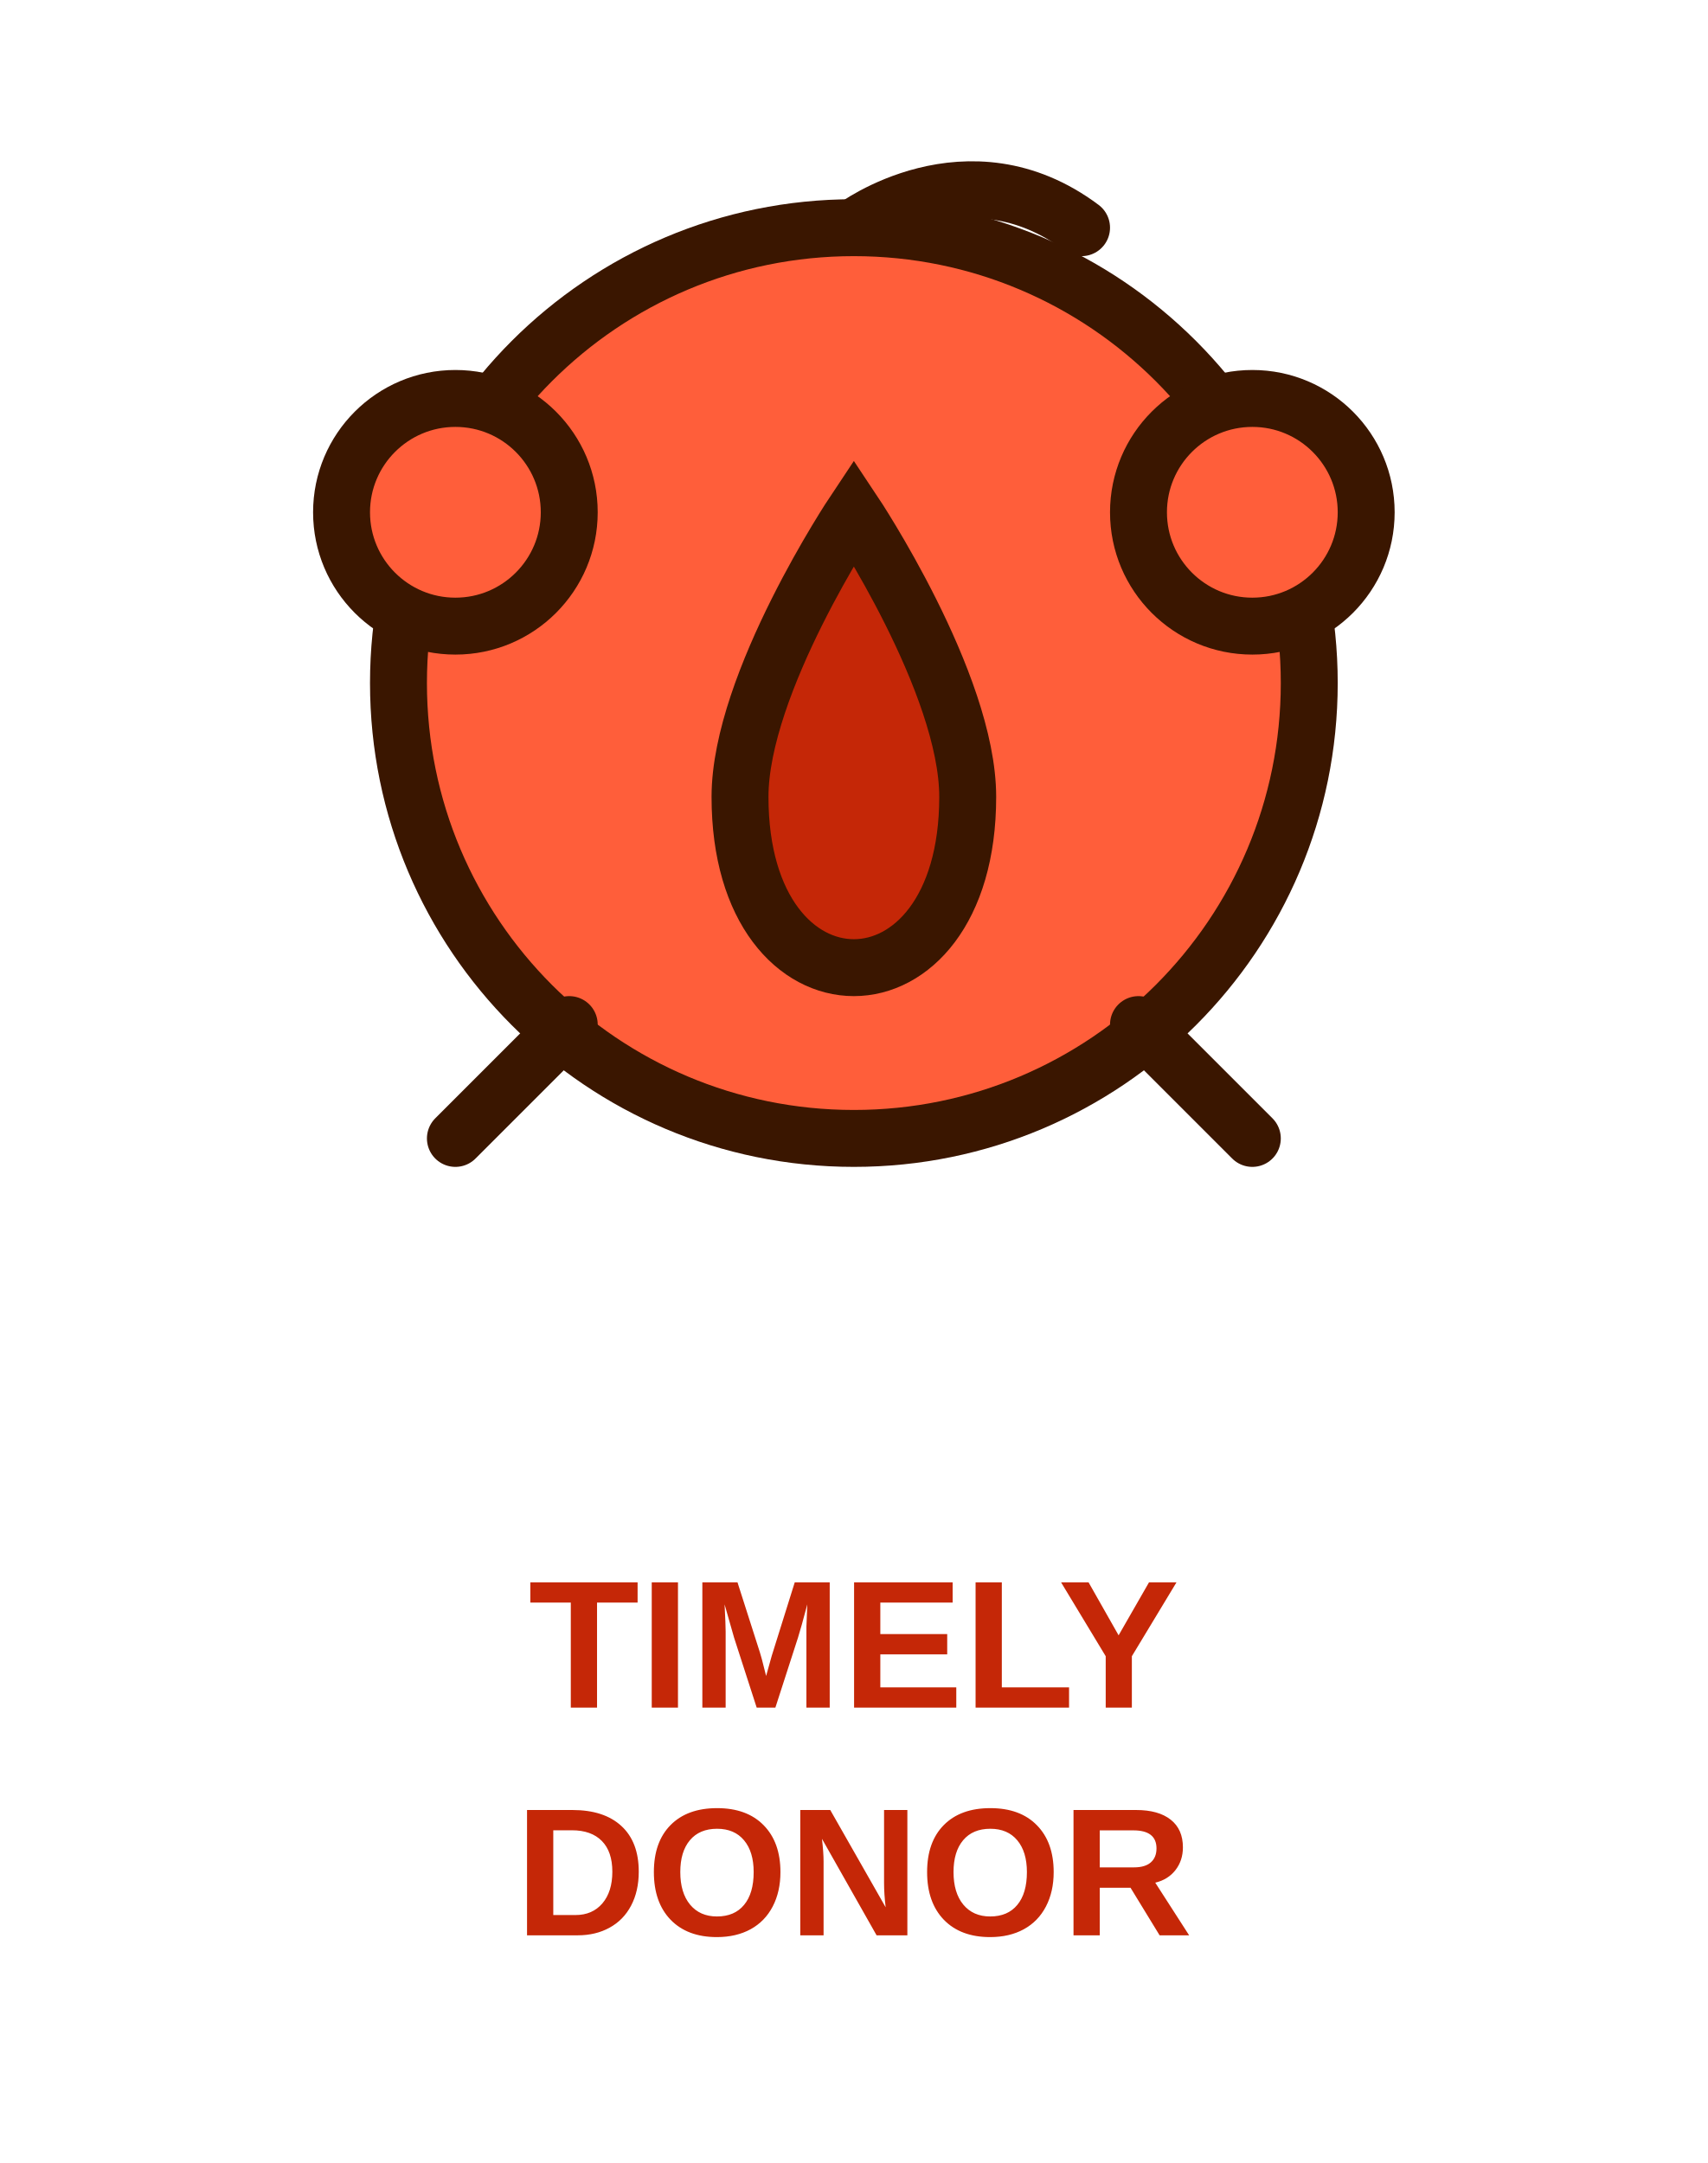
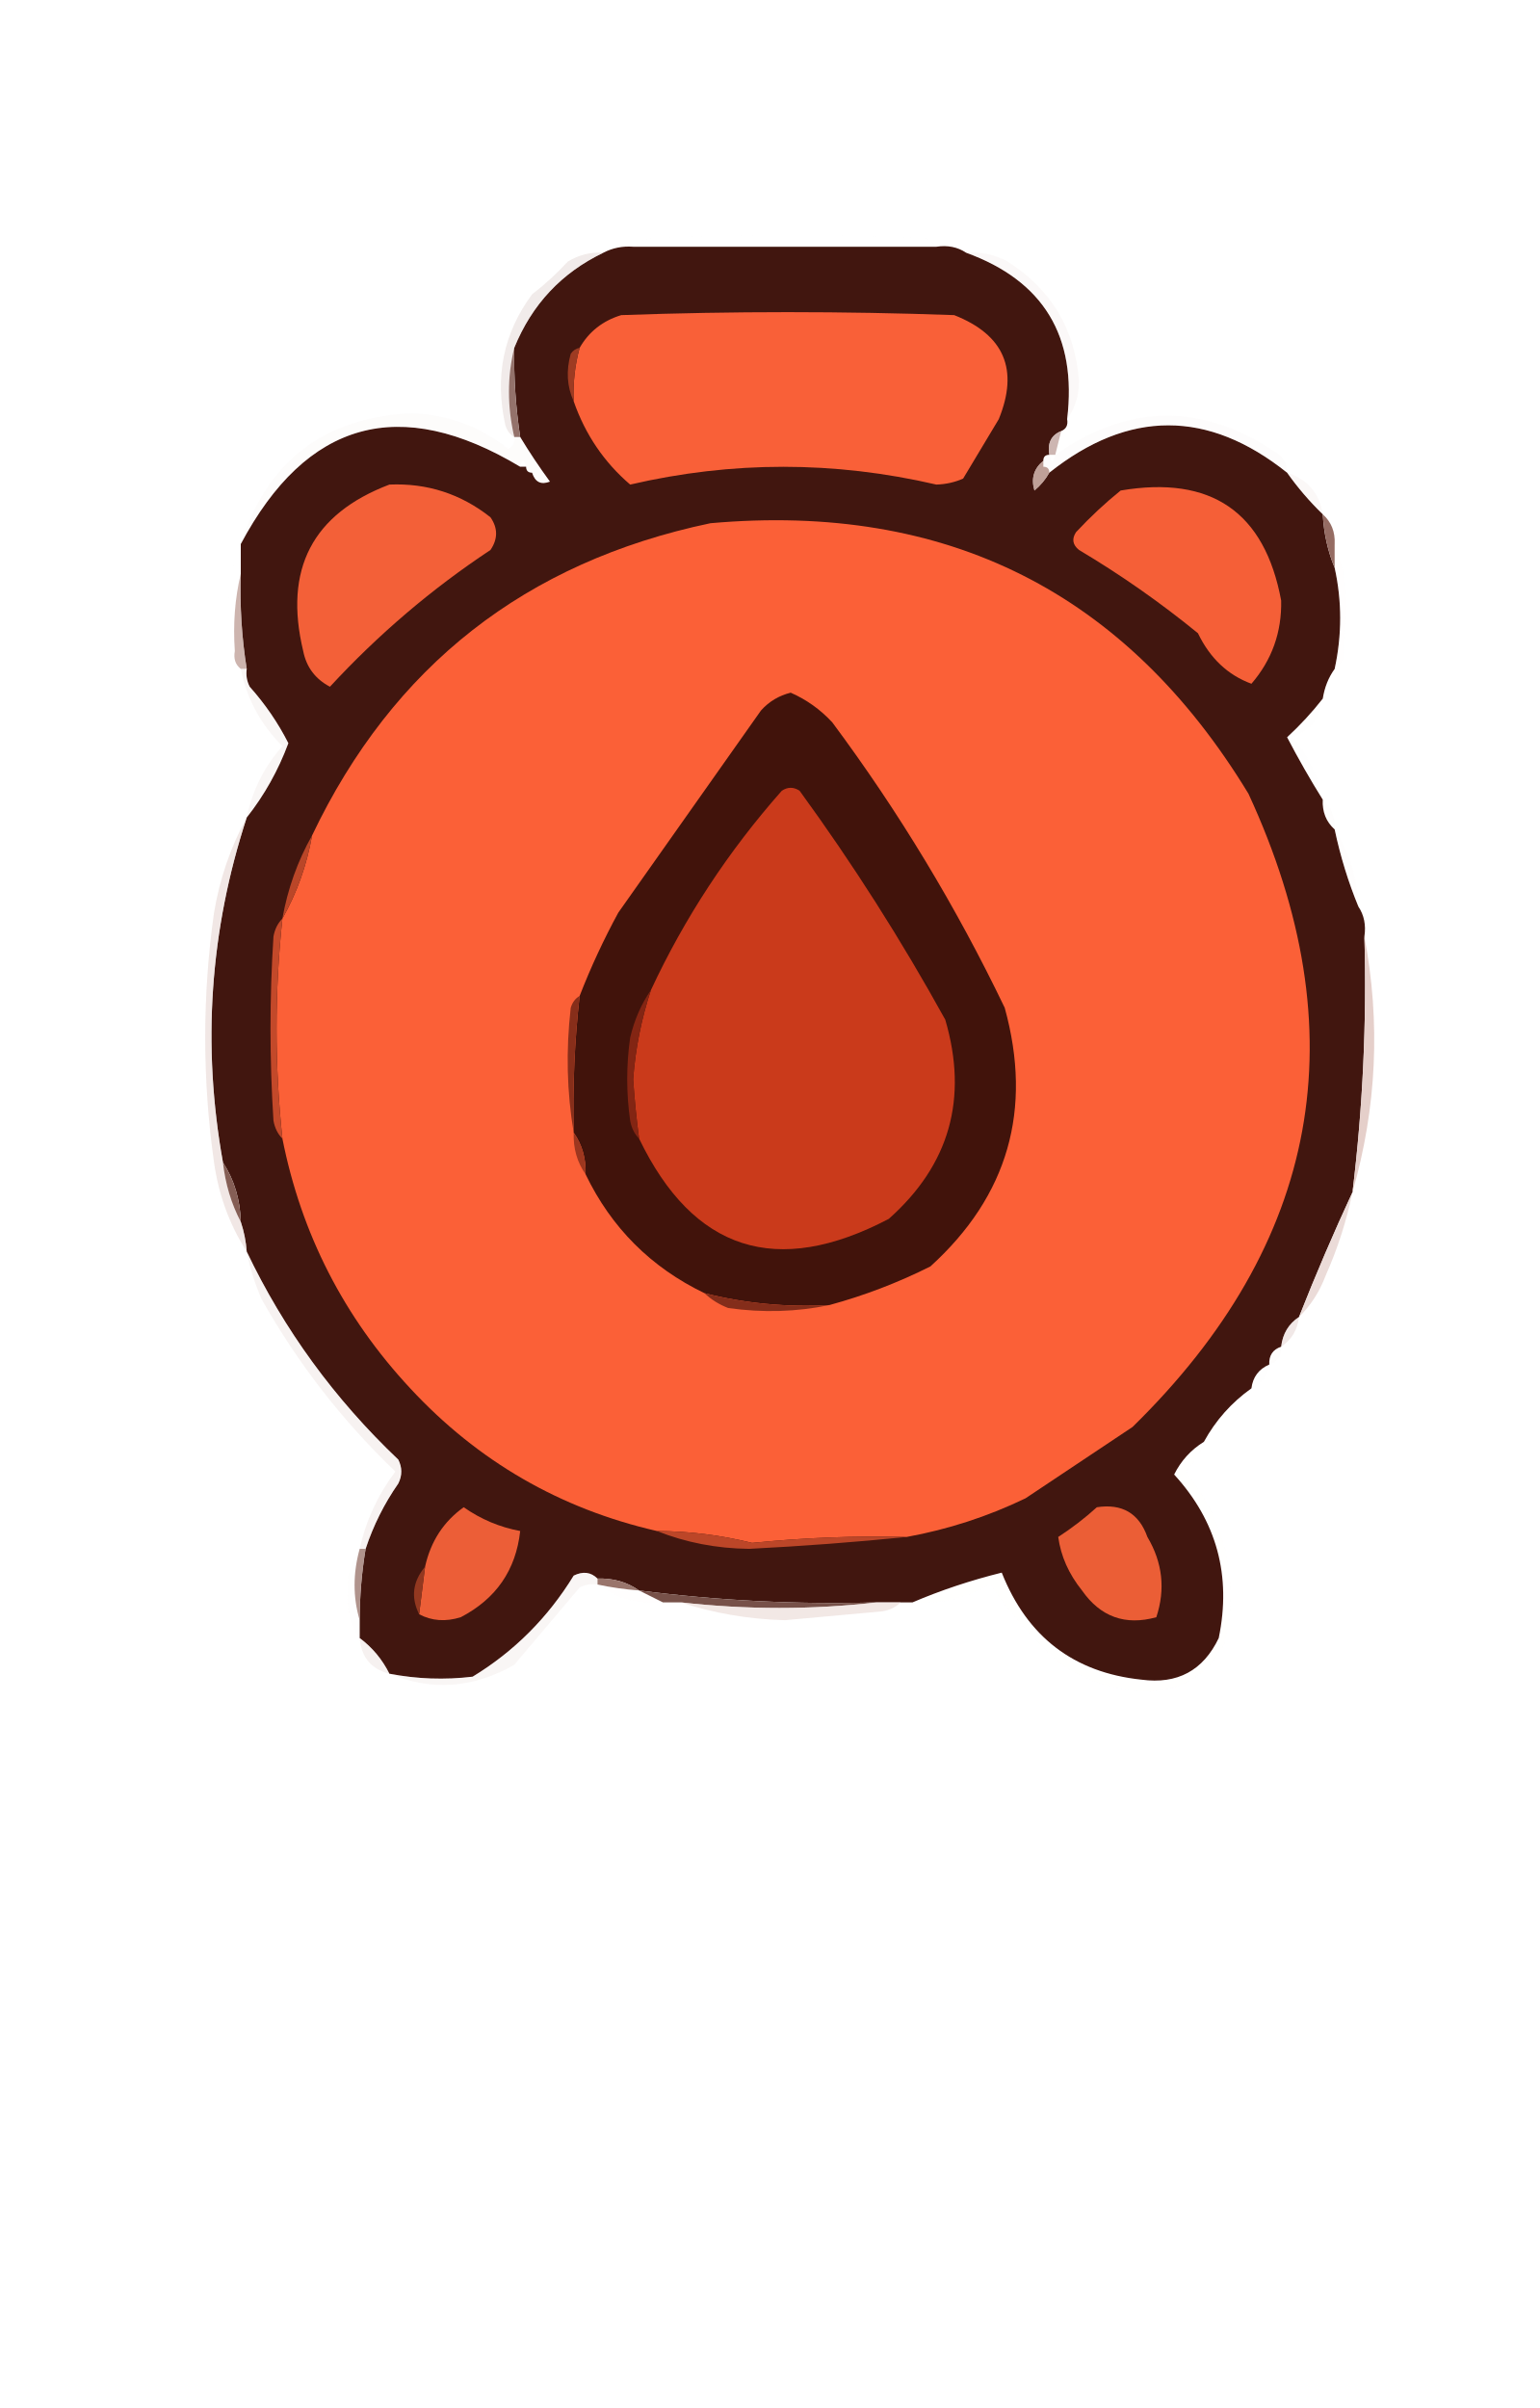
- <svg xmlns="http://www.w3.org/2000/svg" viewBox="0 0 300 380">
-   <circle cx="150" cy="120" r="80" fill="#FF5E3A" stroke="#3A1600" stroke-width="10" />
-   <path d="M150 40 C150 40, 170 25, 190 40" stroke="#3A1600" stroke-width="10" stroke-linecap="round" fill="none" />
-   <path d="M100 180 L80 200" stroke="#3A1600" stroke-width="10" stroke-linecap="round" />
-   <path d="M200 180 L220 200" stroke="#3A1600" stroke-width="10" stroke-linecap="round" />
-   <circle cx="80" cy="90" r="20" fill="#FF5E3A" stroke="#3A1600" stroke-width="10" />
-   <circle cx="220" cy="90" r="20" fill="#FF5E3A" stroke="#3A1600" stroke-width="10" />
-   <path d="M150 90 C150 90, 170 120, 170 140 C170 160, 160 170, 150 170 C140 170, 130 160, 130 140 C130 120, 150 90, 150 90 Z" fill="#C52707" stroke="#3A1600" stroke-width="10" />
-   <text x="150" y="300" font-family="Arial, sans-serif" font-size="32" font-weight="bold" fill="#C52707" text-anchor="middle">TIMELY</text>
-   <text x="150" y="340" font-family="Arial, sans-serif" font-size="32" font-weight="bold" fill="#C52707" text-anchor="middle">DONOR</text>
+ <svg xmlns="http://www.w3.org/2000/svg" version="1.1" width="259px" height="405px" style="shape-rendering:geometricPrecision; text-rendering:geometricPrecision; image-rendering:optimizeQuality; fill-rule:evenodd; clip-rule:evenodd">
+   <g>
+     <path style="opacity:0.296" fill="#fefefe" d="M 157.5,41.5 C 140.5,41.5 123.5,41.5 106.5,41.5C 107.263,40.732 108.263,40.232 109.5,40C 124.833,39.333 140.167,39.333 155.5,40C 156.416,40.278 157.082,40.778 157.5,41.5 Z" />
+   </g>
+   <g>
+     <path style="opacity:0.999" fill="#41160f" d="M 106.5,41.5 C 123.5,41.5 140.5,41.5 157.5,41.5C 159.415,41.215 161.081,41.549 162.5,42.5C 175.52,47.219 181.187,56.552 179.5,70.5C 179.672,71.492 179.338,72.158 178.5,72.5C 176.824,73.183 176.157,74.517 176.5,76.5C 175.833,76.5 175.5,76.833 175.5,77.5C 173.901,78.799 173.401,80.465 174,82.5C 175.045,81.627 175.878,80.627 176.5,79.5C 189.862,68.881 203.196,68.881 216.5,79.5C 218.255,81.988 220.255,84.322 222.5,86.5C 222.676,89.727 223.343,92.727 224.5,95.5C 225.738,101.122 225.738,106.789 224.5,112.5C 223.463,113.93 222.796,115.597 222.5,117.5C 220.711,119.792 218.711,121.958 216.5,124C 218.394,127.628 220.394,131.128 222.5,134.5C 222.402,136.553 223.069,138.22 224.5,139.5C 225.463,144.049 226.796,148.383 228.5,152.5C 229.451,153.919 229.784,155.585 229.5,157.5C 229.907,171.899 229.24,186.232 227.5,200.5C 224.324,207.341 221.324,214.341 218.5,221.5C 216.75,222.659 215.75,224.326 215.5,226.5C 214.094,226.973 213.427,227.973 213.5,229.5C 211.738,230.262 210.738,231.596 210.5,233.5C 207.139,235.895 204.472,238.895 202.5,242.5C 200.317,243.85 198.65,245.684 197.5,248C 204.664,255.834 207.164,265.001 205,275.5C 202.383,280.976 198.049,283.309 192,282.5C 180.624,281.308 172.791,275.308 168.5,264.5C 163.256,265.801 158.256,267.467 153.5,269.5C 152.833,269.5 152.167,269.5 151.5,269.5C 150.167,269.5 148.833,269.5 147.5,269.5C 134.089,269.879 120.755,269.212 107.5,267.5C 105.485,266.076 103.152,265.41 100.5,265.5C 99.399,264.402 98.066,264.235 96.5,265C 92.149,272.086 86.482,277.753 79.5,282C 74.806,282.564 70.14,282.397 65.5,281.5C 64.299,279.091 62.633,277.091 60.5,275.5C 60.5,274.5 60.5,273.5 60.5,272.5C 60.505,268.466 60.838,264.466 61.5,260.5C 62.795,256.577 64.628,252.91 67,249.5C 67.667,248.167 67.667,246.833 67,245.5C 56.248,235.282 47.748,223.615 41.5,210.5C 41.371,208.784 41.038,207.117 40.5,205.5C 40.41,201.786 39.41,198.452 37.5,195.5C 33.959,175.811 35.292,156.478 41.5,137.5C 44.466,133.739 46.799,129.573 48.5,125C 46.781,121.599 44.614,118.432 42,115.5C 41.517,114.552 41.35,113.552 41.5,112.5C 40.658,107.213 40.324,101.88 40.5,96.5C 40.5,94.833 40.5,93.167 40.5,91.5C 51.582,70.696 67.249,66.362 87.5,78.5C 87.833,78.5 88.167,78.5 88.5,78.5C 88.5,79.167 88.833,79.5 89.5,79.5C 90.002,81.085 91.002,81.585 92.5,81C 90.686,78.52 89.019,76.02 87.5,73.5C 86.746,68.537 86.413,63.536 86.5,58.5C 89.47,51.199 94.47,45.865 101.5,42.5C 103.042,41.699 104.708,41.366 106.5,41.5 Z" />
+   </g>
+   <g>
+     <path style="opacity:0.255" fill="#f0e5e2" d="M 162.5,42.5 C 164.989,42.298 167.323,42.798 169.5,44C 176.796,48.642 180.796,55.308 181.5,64C 181.503,66.484 180.837,68.65 179.5,70.5C 181.187,56.552 175.52,47.219 162.5,42.5 Z" />
+   </g>
+   <g>
+     <path style="opacity:1" fill="#f96038" d="M 96.5,67.5 C 96.368,64.43 96.701,61.43 97.5,58.5C 99.071,55.769 101.405,53.935 104.5,53C 123.167,52.333 141.833,52.333 160.5,53C 168.906,56.312 171.406,62.145 168,70.5C 166,73.833 164,77.167 162,80.5C 160.6,81.116 159.1,81.449 157.5,81.5C 140.332,77.513 123.166,77.513 106,81.5C 101.613,77.746 98.447,73.08 96.5,67.5 Z" />
+   </g>
+   <g>
+     <path style="opacity:0.498" fill="#e3d7d4" d="M 101.5,42.5 C 94.47,45.865 89.47,51.199 86.5,58.5C 85.309,63.355 85.309,68.355 86.5,73.5C 85.778,73.082 85.278,72.416 85,71.5C 83.182,63.352 84.682,56.018 89.5,49.5C 91.65,47.851 93.65,46.018 95.5,44C 97.345,42.872 99.345,42.372 101.5,42.5 Z" />
+   </g>
+   <g>
+     <path style="opacity:1" fill="#9e3b22" d="M 97.5,58.5 C 96.701,61.43 96.368,64.43 96.5,67.5C 95.366,65.034 95.199,62.367 96,59.5C 96.383,58.944 96.883,58.611 97.5,58.5 Z" />
+   </g>
+   <g>
+     <path style="opacity:0.969" fill="#916e67" d="M 86.5,58.5 C 86.413,63.536 86.746,68.537 87.5,73.5C 87.167,73.5 86.833,73.5 86.5,73.5C 85.309,68.355 85.309,63.355 86.5,58.5 Z" />
+   </g>
+   <g>
+     <path style="opacity:0.163" fill="#f2eae8" d="M 86.5,73.5 C 86.833,73.5 87.167,73.5 87.5,73.5C 89.019,76.02 90.686,78.52 92.5,81C 91.002,81.585 90.002,81.085 89.5,79.5C 88.833,79.5 88.5,79.167 88.5,78.5C 88.167,77.167 87.833,77.167 87.5,78.5C 67.249,66.362 51.582,70.696 40.5,91.5C 44.86,77.653 54.36,70.32 69,69.5C 75.181,69.676 80.681,71.676 85.5,75.5C 86.297,75.043 86.631,74.376 86.5,73.5 Z" />
+   </g>
+   <g>
+     <path style="opacity:0.234" fill="#f7f3f1" d="M 216.5,79.5 C 203.196,68.881 189.862,68.881 176.5,79.5C 176.5,78.833 176.167,78.5 175.5,78.5C 175.5,78.167 175.5,77.833 175.5,77.5C 175.5,76.833 175.833,76.5 176.5,76.5C 176.833,77.833 177.167,77.833 177.5,76.5C 189.754,67.898 202.088,67.731 214.5,76C 215.823,76.816 216.489,77.983 216.5,79.5 Z" />
+   </g>
+   <g>
+     <path style="opacity:0.729" fill="#ba9b95" d="M 178.5,72.5 C 178.167,73.833 177.833,75.167 177.5,76.5C 177.167,76.5 176.833,76.5 176.5,76.5C 176.157,74.517 176.824,73.183 178.5,72.5 Z" />
+   </g>
+   <g>
+     <path style="opacity:0.757" fill="#ab8177" d="M 175.5,77.5 C 175.5,77.833 175.5,78.167 175.5,78.5C 176.167,78.5 176.5,78.833 176.5,79.5C 175.878,80.627 175.045,81.627 174,82.5C 173.401,80.465 173.901,78.799 175.5,77.5 Z" />
+   </g>
+   <g>
+     <path style="opacity:0.261" fill="#efe4e1" d="M 216.5,79.5 C 219.932,80.599 221.932,82.933 222.5,86.5C 220.255,84.322 218.255,81.988 216.5,79.5 Z" />
+   </g>
+   <g>
+     <path style="opacity:1" fill="#f36038" d="M 65.5,81.5 C 71.851,81.228 77.518,83.061 82.5,87C 83.76,88.814 83.76,90.647 82.5,92.5C 72.618,99.042 63.618,106.709 55.5,115.5C 53.041,114.209 51.541,112.209 51,109.5C 47.703,95.756 52.536,86.423 65.5,81.5 Z" />
+   </g>
+   <g>
+     <path style="opacity:1" fill="#f55f37" d="M 188.5,82.5 C 203.723,79.922 212.723,86.089 215.5,101C 215.614,106.325 213.948,110.992 210.5,115C 206.531,113.542 203.531,110.709 201.5,106.5C 195.183,101.341 188.516,96.674 181.5,92.5C 180.417,91.635 180.251,90.635 181,89.5C 183.396,86.933 185.896,84.6 188.5,82.5 Z" />
+   </g>
+   <g>
+     <path style="opacity:1" fill="#fb6037" d="M 152.5,258.5 C 143.81,258.289 135.143,258.622 126.5,259.5C 121.247,258.187 115.914,257.52 110.5,257.5C 94.213,253.772 80.379,245.772 69,233.5C 57.852,221.536 50.685,207.536 47.5,191.5C 46.19,179.162 46.19,166.829 47.5,154.5C 49.941,150.183 51.607,145.517 52.5,140.5C 66.087,112.018 88.42,94.518 119.5,88C 159.26,84.463 189.426,99.629 210,133.5C 228.549,173.624 222.049,209.124 190.5,240C 184.5,244 178.5,248 172.5,252C 166.154,255.06 159.487,257.226 152.5,258.5 Z" />
+   </g>
+   <g>
+     <path style="opacity:0.992" fill="#946b62" d="M 222.5,86.5 C 223.931,87.78 224.598,89.447 224.5,91.5C 224.5,92.833 224.5,94.167 224.5,95.5C 223.343,92.727 222.676,89.727 222.5,86.5 Z" />
+   </g>
+   <g>
+     <path style="opacity:0.02" fill="#fbf8f7" d="M 40.5,91.5 C 40.5,93.167 40.5,94.833 40.5,96.5C 39.515,100.634 39.182,104.968 39.5,109.5C 38.837,107.359 38.503,105.025 38.5,102.5C 38.363,98.553 39.03,94.886 40.5,91.5 Z" />
+   </g>
+   <g>
+     <path style="opacity:0.214" fill="#fdfcfb" d="M 224.5,91.5 C 225.984,95.054 226.651,98.888 226.5,103C 226.333,105.5 226.167,108 226,110.5C 225.722,111.416 225.222,112.082 224.5,112.5C 225.738,106.789 225.738,101.122 224.5,95.5C 224.5,94.167 224.5,92.833 224.5,91.5 Z" />
+   </g>
+   <g>
+     <path style="opacity:0.682" fill="#b59189" d="M 40.5,96.5 C 40.324,101.88 40.658,107.213 41.5,112.5C 41.167,112.5 40.833,112.5 40.5,112.5C 39.596,111.791 39.263,110.791 39.5,109.5C 39.182,104.968 39.515,100.634 40.5,96.5 Z" />
+   </g>
+   <g>
+     <path style="opacity:0.004" fill="#f3ebe7" d="M 224.5,112.5 C 224.88,114.698 224.213,116.365 222.5,117.5C 222.796,115.597 223.463,113.93 224.5,112.5 Z" />
+   </g>
+   <g>
+     <path style="opacity:0.31" fill="#ede1df" d="M 40.5,112.5 C 40.833,112.5 41.167,112.5 41.5,112.5C 41.35,113.552 41.517,114.552 42,115.5C 44.614,118.432 46.781,121.599 48.5,125C 46.799,129.573 44.466,133.739 41.5,137.5C 42.429,132.975 44.429,128.975 47.5,125.5C 43.827,121.817 41.494,117.484 40.5,112.5 Z" />
+   </g>
+   <g>
+     <path style="opacity:1" fill="#41130b" d="M 139.5,219.5 C 132.349,219.891 125.349,219.225 118.5,217.5C 109.494,213.16 102.827,206.494 98.5,197.5C 98.591,194.848 97.924,192.515 96.5,190.5C 96.309,182.799 96.642,175.132 97.5,167.5C 99.368,162.697 101.534,158.031 104,153.5C 112,142.167 120,130.833 128,119.5C 129.351,117.99 131.018,116.99 133,116.5C 135.668,117.67 138.002,119.337 140,121.5C 151.188,136.536 160.855,152.536 169,169.5C 173.731,186.631 169.565,201.131 156.5,213C 151.019,215.744 145.352,217.911 139.5,219.5 Z" />
+   </g>
+   <g>
+     <path style="opacity:0.063" fill="#f7f3f1" d="M 222.5,117.5 C 222.16,120.675 220.493,122.841 217.5,124C 220.115,127.062 221.781,130.562 222.5,134.5C 220.394,131.128 218.394,127.628 216.5,124C 218.711,121.958 220.711,119.792 222.5,117.5 Z" />
+   </g>
+   <g>
+     <path style="opacity:1" fill="#ca3a1b" d="M 107.5,191.5 C 107.057,188.188 106.724,184.855 106.5,181.5C 106.887,176.351 107.887,171.351 109.5,166.5C 115.178,154.328 122.512,143.161 131.5,133C 132.5,132.333 133.5,132.333 134.5,133C 143.456,145.298 151.623,158.131 159,171.5C 162.888,184.755 159.721,195.922 149.5,205C 130.617,214.901 116.617,210.401 107.5,191.5 Z" />
+   </g>
+   <g>
+     <path style="opacity:0.186" fill="#f8f3f2" d="M 222.5,134.5 C 223.931,135.78 224.598,137.447 224.5,139.5C 223.069,138.22 222.402,136.553 222.5,134.5 Z" />
+   </g>
+   <g>
+     <path style="opacity:1" fill="#ba4628" d="M 52.5,140.5 C 51.607,145.517 49.941,150.183 47.5,154.5C 48.393,149.483 50.059,144.817 52.5,140.5 Z" />
+   </g>
+   <g>
+     <path style="opacity:0.187" fill="#faf6f5" d="M 224.5,139.5 C 227.013,143.378 228.346,147.711 228.5,152.5C 226.796,148.383 225.463,144.049 224.5,139.5 Z" />
+   </g>
+   <g>
+     <path style="opacity:1" fill="#c3492a" d="M 47.5,154.5 C 46.19,166.829 46.19,179.162 47.5,191.5C 46.732,190.737 46.232,189.737 46,188.5C 45.333,178.167 45.333,167.833 46,157.5C 46.232,156.263 46.732,155.263 47.5,154.5 Z" />
+   </g>
+   <g>
+     <path style="opacity:0.91" fill="#e2cac5" d="M 229.5,157.5 C 232.245,171.968 231.578,186.302 227.5,200.5C 229.24,186.232 229.907,171.899 229.5,157.5 Z" />
+   </g>
+   <g>
+     <path style="opacity:0.627" fill="#e8d9d5" d="M 41.5,137.5 C 35.292,156.478 33.959,175.811 37.5,195.5C 37.899,199.116 38.899,202.45 40.5,205.5C 41.038,207.117 41.371,208.784 41.5,210.5C 38.613,205.998 36.78,200.998 36,195.5C 34.023,181.496 34.023,167.496 36,153.5C 36.968,147.759 38.802,142.425 41.5,137.5 Z" />
+   </g>
+   <g>
+     <path style="opacity:1" fill="#872e1a" d="M 97.5,167.5 C 96.642,175.132 96.309,182.799 96.5,190.5C 95.345,183.679 95.179,176.679 96,169.5C 96.278,168.584 96.778,167.918 97.5,167.5 Z" />
+   </g>
+   <g>
+     <path style="opacity:1" fill="#832513" d="M 109.5,166.5 C 107.887,171.351 106.887,176.351 106.5,181.5C 106.724,184.855 107.057,188.188 107.5,191.5C 106.732,190.737 106.232,189.737 106,188.5C 105.333,183.833 105.333,179.167 106,174.5C 106.705,171.524 107.871,168.858 109.5,166.5 Z" />
+   </g>
+   <g>
+     <path style="opacity:1" fill="#9d371f" d="M 96.5,190.5 C 97.924,192.515 98.591,194.848 98.5,197.5C 97.076,195.485 96.409,193.152 96.5,190.5 Z" />
+   </g>
+   <g>
+     <path style="opacity:0.996" fill="#855d54" d="M 37.5,195.5 C 39.41,198.452 40.41,201.786 40.5,205.5C 38.899,202.45 37.899,199.116 37.5,195.5 Z" />
+   </g>
+   <g>
+     <path style="opacity:0.812" fill="#e6d3cf" d="M 227.5,200.5 C 226.507,205.313 225.007,209.98 223,214.5C 221.974,217.239 220.474,219.572 218.5,221.5C 221.324,214.341 224.324,207.341 227.5,200.5 Z" />
+   </g>
+   <g>
+     <path style="opacity:1" fill="#842d1a" d="M 118.5,217.5 C 125.349,219.225 132.349,219.891 139.5,219.5C 134.015,220.652 128.349,220.818 122.5,220C 120.934,219.392 119.6,218.558 118.5,217.5 Z" />
+   </g>
+   <g>
+     <path style="opacity:0.443" fill="#e0ccc8" d="M 218.5,221.5 C 218.25,223.674 217.25,225.341 215.5,226.5C 215.75,224.326 216.75,222.659 218.5,221.5 Z" />
+   </g>
+   <g>
+     <path style="opacity:0.067" fill="#e9dad7" d="M 215.5,226.5 C 215.573,228.027 214.906,229.027 213.5,229.5C 213.427,227.973 214.094,226.973 215.5,226.5 Z" />
+   </g>
+   <g>
+     <path style="opacity:0.027" fill="#e8d8d5" d="M 213.5,229.5 C 213.262,231.404 212.262,232.738 210.5,233.5C 210.738,231.596 211.738,230.262 213.5,229.5 Z" />
+   </g>
+   <g>
+     <path style="opacity:0.361" fill="#e9dcd9" d="M 41.5,210.5 C 47.748,223.615 56.248,235.282 67,245.5C 67.667,246.833 67.667,248.167 67,249.5C 64.628,252.91 62.795,256.577 61.5,260.5C 61.167,260.5 60.833,260.5 60.5,260.5C 61.542,255.771 63.542,251.437 66.5,247.5C 57.549,238.918 50.049,229.251 44,218.5C 42.864,215.904 42.031,213.237 41.5,210.5 Z" />
+   </g>
+   <g>
+     <path style="opacity:0.004" fill="#eee3e1" d="M 210.5,233.5 C 208.978,237.564 206.311,240.564 202.5,242.5C 204.472,238.895 207.139,235.895 210.5,233.5 Z" />
+   </g>
+   <g>
+     <path style="opacity:1" fill="#ec5e37" d="M 70.5,271.5 C 70.833,268.833 71.167,266.167 71.5,263.5C 72.448,259.243 74.615,255.91 78,253.5C 80.882,255.525 84.049,256.858 87.5,257.5C 86.776,264.069 83.443,268.902 77.5,272C 74.962,272.796 72.628,272.629 70.5,271.5 Z" />
+   </g>
+   <g>
+     <path style="opacity:1" fill="#eb5e36" d="M 184.5,253.5 C 188.753,252.854 191.586,254.52 193,258.5C 195.553,262.807 196.053,267.307 194.5,272C 189.277,273.445 185.11,271.945 182,267.5C 179.779,264.739 178.446,261.739 178,258.5C 180.352,256.97 182.519,255.303 184.5,253.5 Z" />
+   </g>
+   <g>
+     <path style="opacity:1" fill="#bc4628" d="M 110.5,257.5 C 115.914,257.52 121.247,258.187 126.5,259.5C 135.143,258.622 143.81,258.289 152.5,258.5C 143.838,259.379 135.005,260.045 126,260.5C 120.526,260.438 115.359,259.438 110.5,257.5 Z" />
+   </g>
+   <g>
+     <path style="opacity:0.152" fill="#faf7f6" d="M 60.5,260.5 C 59.356,264.648 59.356,268.648 60.5,272.5C 60.5,273.5 60.5,274.5 60.5,275.5C 58.967,273.366 58.3,270.866 58.5,268C 58.3,265.134 58.967,262.634 60.5,260.5 Z" />
+   </g>
+   <g>
+     <path style="opacity:0.918" fill="#906960" d="M 100.5,266.5 C 100.5,266.167 100.5,265.833 100.5,265.5C 103.152,265.41 105.485,266.076 107.5,267.5C 105.139,267.326 102.806,266.993 100.5,266.5 Z" />
+   </g>
+   <g>
+     <path style="opacity:0.831" fill="#a07d75" d="M 60.5,260.5 C 60.833,260.5 61.167,260.5 61.5,260.5C 60.838,264.466 60.505,268.466 60.5,272.5C 59.356,268.648 59.356,264.648 60.5,260.5 Z" />
+   </g>
+   <g>
+     <path style="opacity:1" fill="#933820" d="M 71.5,263.5 C 71.167,266.167 70.833,268.833 70.5,271.5C 69.083,268.66 69.416,265.993 71.5,263.5 Z" />
+   </g>
+   <g>
+     <path style="opacity:0.11" fill="#fbf8f7" d="M 100.5,266.5 C 102.806,266.993 105.139,267.326 107.5,267.5C 108.833,268.167 110.167,268.833 111.5,269.5C 107.353,269.874 103.686,268.874 100.5,266.5 Z" />
+   </g>
+   <g>
+     <path style="opacity:0.949" fill="#70483f" d="M 107.5,267.5 C 120.755,269.212 134.089,269.879 147.5,269.5C 136.647,270.752 125.647,270.752 114.5,269.5C 113.5,269.5 112.5,269.5 111.5,269.5C 110.167,268.833 108.833,268.167 107.5,267.5 Z" />
+   </g>
+   <g>
+     <path style="opacity:0.647" fill="#ebdbd7" d="M 114.5,269.5 C 125.647,270.752 136.647,270.752 147.5,269.5C 148.833,269.5 150.167,269.5 151.5,269.5C 150.737,270.268 149.737,270.768 148.5,271C 143,271.5 137.5,272 132,272.5C 125.876,272.328 120.042,271.328 114.5,269.5 Z" />
+   </g>
+   <g>
+     <path style="opacity:0.365" fill="#e7d8d5" d="M 60.5,275.5 C 62.633,277.091 64.299,279.091 65.5,281.5C 62.438,280.732 60.772,278.732 60.5,275.5 Z" />
+   </g>
+   <g>
+     <path style="opacity:0.016" fill="#ede1de" d="M 202.5,242.5 C 201.952,244.394 200.952,246.06 199.5,247.5C 206.329,256.156 208.496,265.823 206,276.5C 202.883,282.144 198.05,284.811 191.5,284.5C 186.795,284.074 182.462,282.574 178.5,280C 173.914,275.92 169.914,271.42 166.5,266.5C 162.488,268.883 158.155,269.883 153.5,269.5C 158.256,267.467 163.256,265.801 168.5,264.5C 172.791,275.308 180.624,281.308 192,282.5C 198.049,283.309 202.383,280.976 205,275.5C 207.164,265.001 204.664,255.834 197.5,248C 198.65,245.684 200.317,243.85 202.5,242.5 Z" />
+   </g>
+   <g>
+     <path style="opacity:0.213" fill="#e4d4d0" d="M 100.5,265.5 C 100.5,265.833 100.5,266.167 100.5,266.5C 99.448,266.351 98.448,266.517 97.5,267C 93.833,271.333 90.167,275.667 86.5,280C 79.602,283.955 72.602,284.455 65.5,281.5C 70.14,282.397 74.806,282.564 79.5,282C 86.482,277.753 92.149,272.086 96.5,265C 98.066,264.235 99.399,264.402 100.5,265.5 Z" />
+   </g>
</svg>
